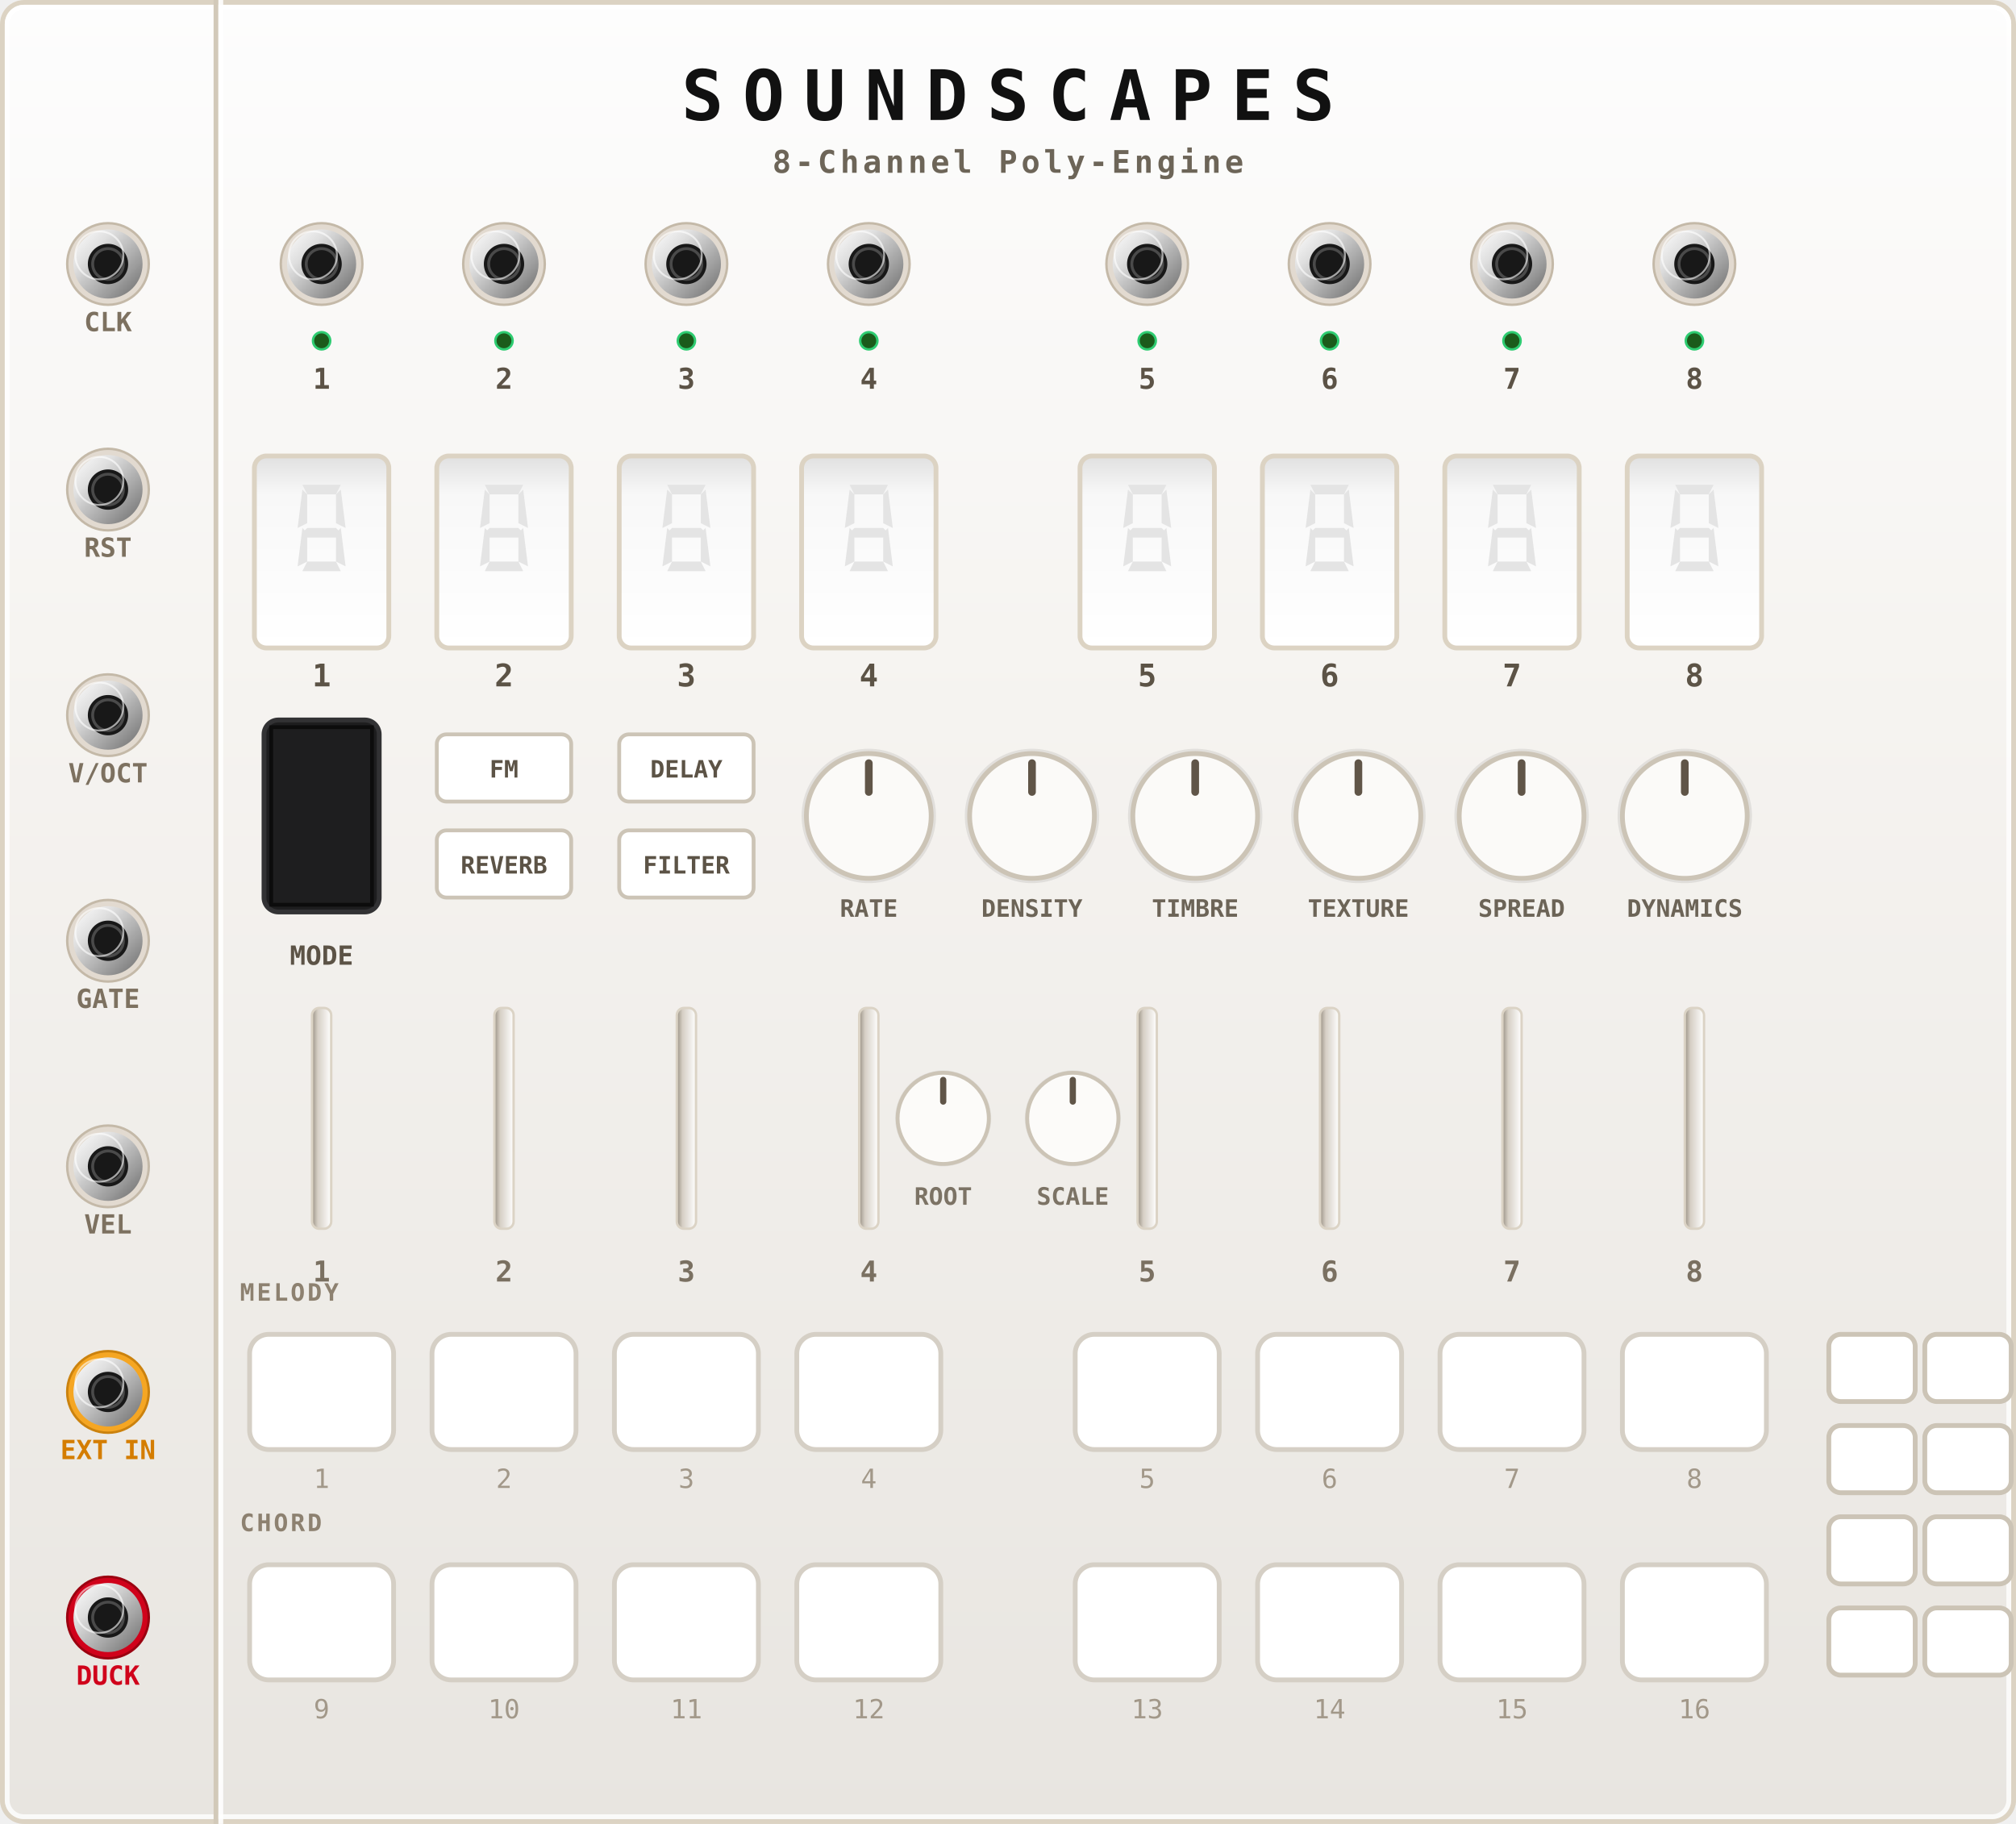
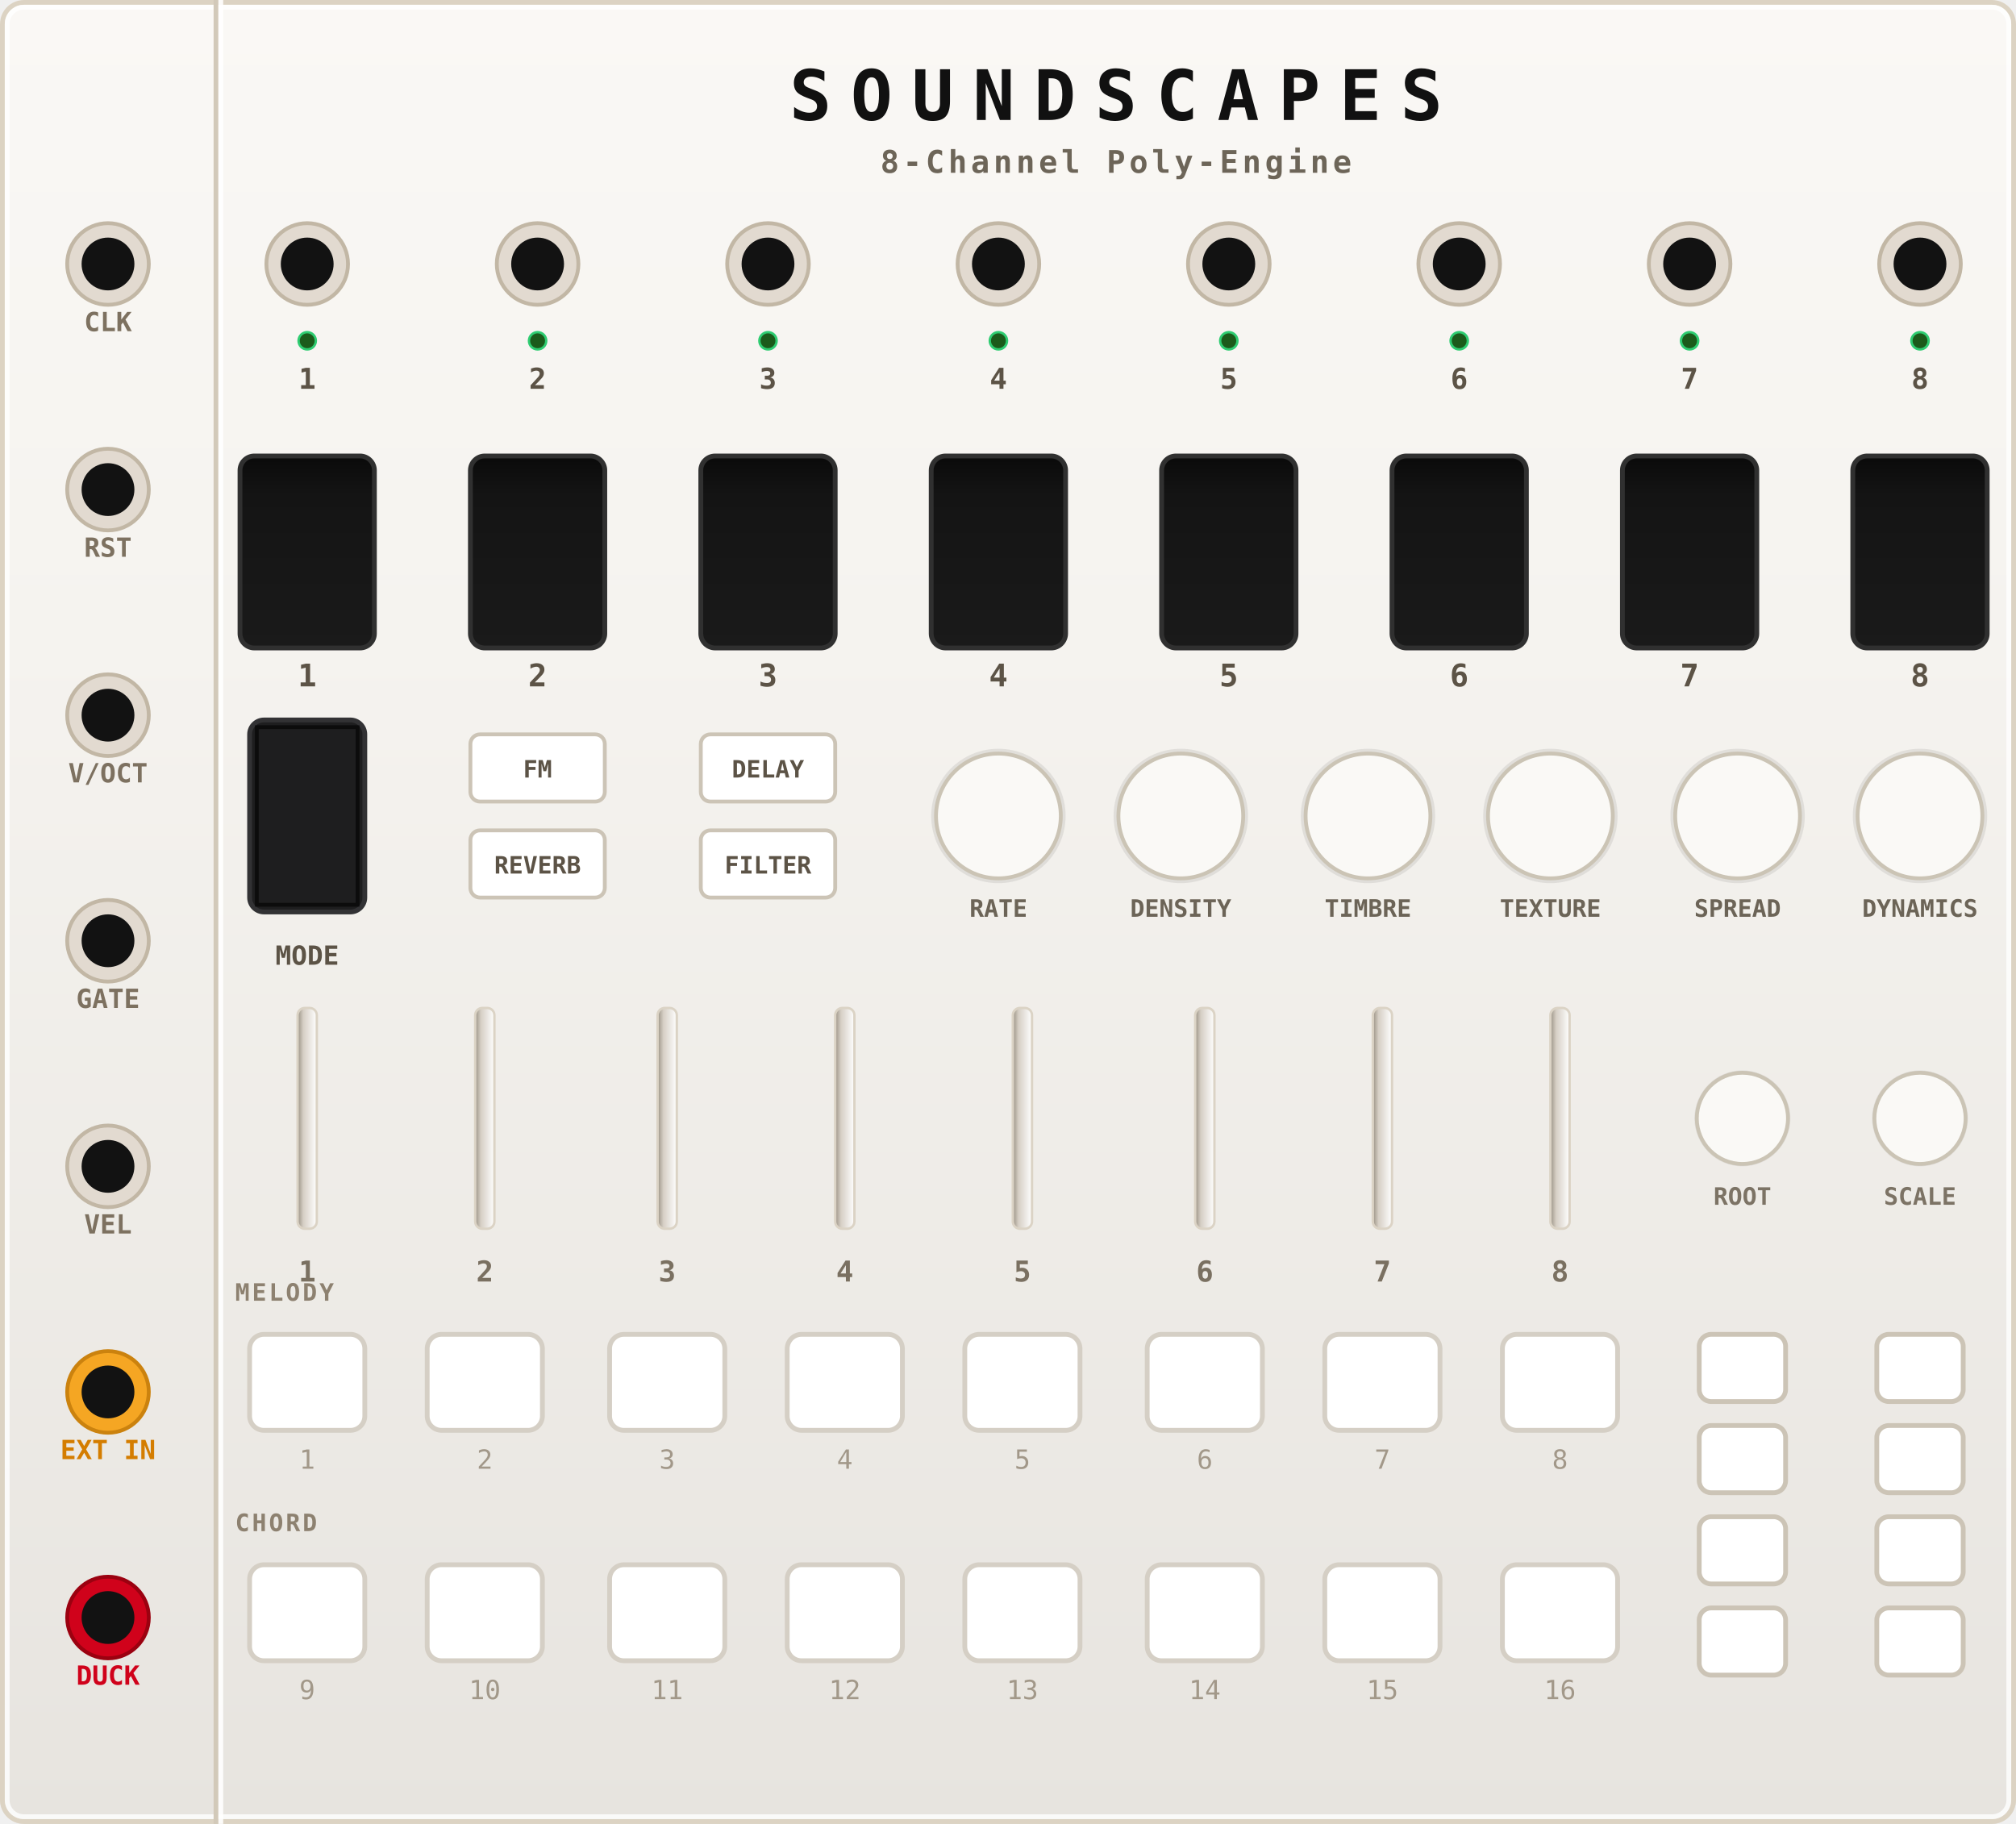
<svg xmlns="http://www.w3.org/2000/svg" viewBox="0 0 420 380" width="420" height="380">
  <defs>
    <linearGradient id="bg-grad" x1="0%" y1="0%" x2="0%" y2="100%">
-       <stop offset="0%" stop-color="#fdfdfd" />
-       <stop offset="35%" stop-color="#f6f4f1" />
-       <stop offset="100%" stop-color="#e8e5e0" />
-     </linearGradient>
-     <linearGradient id="metal-grad" x1="0" y1="0" x2="1" y2="1">
-       <stop offset="0%" stop-color="#ffffff" />
-       <stop offset="30%" stop-color="#dfdfdf" />
-       <stop offset="70%" stop-color="#9e9e9e" />
-       <stop offset="100%" stop-color="#6a6a6a" />
+       <stop offset="0%" stop-color="#faf8f5" />
+       <stop offset="35%" stop-color="#f5f3ef" />
+       <stop offset="100%" stop-color="#e7e4df" />
    </linearGradient>
    <linearGradient id="display-inset" x1="0" y1="0" x2="0" y2="1">
-       <stop offset="0%" stop-color="#e0e0e0" />
-       <stop offset="20%" stop-color="#f8f8f8" />
-       <stop offset="100%" stop-color="#ffffff" />
+       <stop offset="0%" stop-color="#0a0a0a" />
+       <stop offset="20%" stop-color="#141414" />
+       <stop offset="100%" stop-color="#1a1a1a" />
    </linearGradient>
    <linearGradient id="track-shadow" x1="0" y1="0" x2="1" y2="0">
      <stop offset="0%" stop-color="#999184" />
      <stop offset="30%" stop-color="#d6cfc5" />
      <stop offset="100%" stop-color="#ffffff" />
    </linearGradient>
-     <g id="jack-standard">
-       <circle cx="0" cy="0" r="8.5" fill="#e2dad0" stroke="#c4b9a8" stroke-width="0.5" />
-       <circle cx="0" cy="0" r="7.2" fill="url(#metal-grad)" />
-       <circle cx="0" cy="0" r="4.2" fill="#181818" />
-       <circle cx="0" cy="0" r="3.2" fill="none" stroke="#4a4a4a" stroke-width="0.6" />
-       <circle cx="-1.8" cy="-1.8" r="5" fill="none" stroke="#ffffff" stroke-width="0.4" opacity="0.6" />
+     <g id="jack-placeholder">
+       <circle cx="0" cy="0" r="8.5" fill="#e2dad0" stroke="#c2b7a5" stroke-width="0.8" />
+       <circle cx="0" cy="0" r="5.5" fill="#121212" />
    </g>
    <g id="jack-amber">
-       <circle cx="0" cy="0" r="8.5" fill="#f5a623" stroke="#cb820e" stroke-width="0.5" />
-       <circle cx="0" cy="0" r="7.2" fill="url(#metal-grad)" />
-       <circle cx="0" cy="0" r="4.2" fill="#181818" />
-       <circle cx="0" cy="0" r="3.2" fill="none" stroke="#4a4a4a" stroke-width="0.6" />
-       <circle cx="-1.8" cy="-1.8" r="5" fill="none" stroke="#ffffff" stroke-width="0.4" opacity="0.6" />
+       <circle cx="0" cy="0" r="8.5" fill="#f5a623" stroke="#cb820e" stroke-width="0.8" />
+       <circle cx="0" cy="0" r="5.5" fill="#121212" />
    </g>
    <g id="jack-red">
-       <circle cx="0" cy="0" r="8.5" fill="#d0021b" stroke="#9b0110" stroke-width="0.5" />
-       <circle cx="0" cy="0" r="7.2" fill="url(#metal-grad)" />
-       <circle cx="0" cy="0" r="4.2" fill="#181818" />
-       <circle cx="0" cy="0" r="3.2" fill="none" stroke="#4a4a4a" stroke-width="0.6" />
-       <circle cx="-1.8" cy="-1.8" r="5" fill="none" stroke="#ffffff" stroke-width="0.4" opacity="0.6" />
+       <circle cx="0" cy="0" r="8.5" fill="#d0021b" stroke="#9b0110" stroke-width="0.8" />
+       <circle cx="0" cy="0" r="5.5" fill="#121212" />
    </g>
-     <g id="seven-segment-mock">
-       <path d="M -4 -14 L 4 -14 L 3 -12 L -3 -12 Z" fill="#e4e4e4" />
-       <path d="M 4 -13 L 5 -5 L 3 -6 L 3 -12 Z" fill="#e4e4e4" />
-       <path d="M 3 -4 L 3 2 L 5 3 L 4 -5 Z" fill="#e4e4e4" />
-       <path d="M -3 2 L 3 2 L 4 4 L -4 4 Z" fill="#e4e4e4" />
-       <path d="M -5 3 L -3 2 L -3 -4 L -4 -5 Z" fill="#e4e4e4" />
-       <path d="M -4 -13 L -3 -12 L -3 -6 L -5 -5 Z" fill="#e4e4e4" />
-       <path d="M -3 -5 L 3 -5 L 4 -4 L 3 -3 L -3 -3 L -4 -4 Z" fill="#e4e4e4" />
+     <g id="knob-large">
+       <circle cx="0" cy="0" r="14" fill="#000000" opacity="0.08" />
+       <circle cx="0" cy="0" r="13" fill="#faf9f6" stroke="#cbc4b5" stroke-width="0.8" />
+     </g>
+     <g id="knob-small">
+       <circle cx="0" cy="0" r="10" fill="#000000" opacity="0.06" />
+       <circle cx="0" cy="0" r="9.5" fill="#faf9f6" stroke="#cbc4b5" stroke-width="0.8" />
    </g>
  </defs>
  <rect width="420" height="380" fill="url(#bg-grad)" rx="5" ry="5" />
  <rect x="0.5" y="0.5" width="419" height="379" fill="none" stroke="#dcd3c3" stroke-width="1" rx="4.5" ry="4.5" />
  <rect x="1.5" y="1.5" width="417" height="377" fill="none" stroke="#ffffff" stroke-width="1" opacity="0.8" rx="3.5" ry="3.5" />
  <line x1="45" y1="0" x2="45" y2="380" stroke="#d2c9b9" stroke-width="1" />
  <line x1="46" y1="0" x2="46" y2="380" stroke="#ffffff" stroke-width="1" opacity="0.9" />
  <g id="sidebar-inputs">
-     <use href="#jack-standard" x="22.5" y="55" />
+     <use href="#jack-placeholder" x="22.5" y="55" />
    <text x="22.5" y="69" font-family="'Roboto Mono', monospace" font-size="5.5" font-weight="bold" fill="#7d7160" text-anchor="middle">CLK</text>
-     <use href="#jack-standard" x="22.5" y="102" />
+     <use href="#jack-placeholder" x="22.5" y="102" />
    <text x="22.5" y="116" font-family="'Roboto Mono', monospace" font-size="5.5" font-weight="bold" fill="#7d7160" text-anchor="middle">RST</text>
-     <use href="#jack-standard" x="22.5" y="149" />
+     <use href="#jack-placeholder" x="22.5" y="149" />
    <text x="22.5" y="163" font-family="'Roboto Mono', monospace" font-size="5.5" font-weight="bold" fill="#7d7160" text-anchor="middle">V/OCT</text>
-     <use href="#jack-standard" x="22.5" y="196" />
+     <use href="#jack-placeholder" x="22.5" y="196" />
    <text x="22.5" y="210" font-family="'Roboto Mono', monospace" font-size="5.5" font-weight="bold" fill="#7d7160" text-anchor="middle">GATE</text>
-     <use href="#jack-standard" x="22.5" y="243" />
+     <use href="#jack-placeholder" x="22.5" y="243" />
    <text x="22.5" y="257" font-family="'Roboto Mono', monospace" font-size="5.5" font-weight="bold" fill="#7d7160" text-anchor="middle">VEL</text>
    <use href="#jack-amber" x="22.5" y="290" />
    <text x="22.5" y="304" font-family="'Roboto Mono', monospace" font-size="5.5" font-weight="bold" fill="#d47d00" text-anchor="middle">EXT IN</text>
    <use href="#jack-red" x="22.5" y="337" />
    <text x="22.5" y="351" font-family="'Roboto Mono', monospace" font-size="5.5" font-weight="bold" fill="#d0021b" text-anchor="middle">DUCK</text>
  </g>
  <g id="header-text">
-     <text x="210" y="25" font-family="'Roboto Mono', monospace" font-size="14.5" font-weight="bold" fill="#111111" letter-spacing="4" text-anchor="middle">SOUNDSCAPES</text>
-     <text x="210" y="36" font-family="'Roboto Mono', monospace" font-size="6.5" font-weight="bold" fill="#6d6558" letter-spacing="0.8" text-anchor="middle">8-Channel Poly-Engine</text>
+     <text x="232.5" y="25" font-family="'Roboto Mono', monospace" font-size="14.5" font-weight="bold" fill="#111111" letter-spacing="4" text-anchor="middle">SOUNDSCAPES</text>
+     <text x="232.5" y="36" font-family="'Roboto Mono', monospace" font-size="6.5" font-weight="bold" fill="#6d6558" letter-spacing="0.8" text-anchor="middle">8-Channel Poly-Engine</text>
  </g>
-   <g id="row1-balanced-grid">
-     <use href="#jack-standard" x="67" y="55" />
-     <circle cx="67" cy="71" r="1.8" fill="#1b5b1b" stroke="#2ecc71" stroke-width="0.5" />
-     <text x="67" y="81" font-family="'Roboto Mono', monospace" font-size="6" font-weight="bold" fill="#5c5346" text-anchor="middle">1</text>
-     <rect x="53" y="95" width="28" height="40" rx="2.5" ry="2.5" fill="url(#display-inset)" stroke="#dcd3c3" stroke-width="1" />
-     <use href="#seven-segment-mock" x="67" y="115" />
-     <text x="67" y="143" font-family="'Roboto Mono', monospace" font-size="6.5" font-weight="bold" fill="#5c5346" text-anchor="middle">1</text>
-     <use href="#jack-standard" x="105" y="55" />
-     <circle cx="105" cy="71" r="1.8" fill="#1b5b1b" stroke="#2ecc71" stroke-width="0.5" />
-     <text x="105" y="81" font-family="'Roboto Mono', monospace" font-size="6" font-weight="bold" fill="#5c5346" text-anchor="middle">2</text>
-     <rect x="91" y="95" width="28" height="40" rx="2.5" ry="2.5" fill="url(#display-inset)" stroke="#dcd3c3" stroke-width="1" />
-     <use href="#seven-segment-mock" x="105" y="115" />
-     <text x="105" y="143" font-family="'Roboto Mono', monospace" font-size="6.5" font-weight="bold" fill="#5c5346" text-anchor="middle">2</text>
-     <use href="#jack-standard" x="143" y="55" />
-     <circle cx="143" cy="71" r="1.8" fill="#1b5b1b" stroke="#2ecc71" stroke-width="0.5" />
-     <text x="143" y="81" font-family="'Roboto Mono', monospace" font-size="6" font-weight="bold" fill="#5c5346" text-anchor="middle">3</text>
-     <rect x="129" y="95" width="28" height="40" rx="2.5" ry="2.5" fill="url(#display-inset)" stroke="#dcd3c3" stroke-width="1" />
-     <use href="#seven-segment-mock" x="143" y="115" />
-     <text x="143" y="143" font-family="'Roboto Mono', monospace" font-size="6.5" font-weight="bold" fill="#5c5346" text-anchor="middle">3</text>
-     <use href="#jack-standard" x="181" y="55" />
-     <circle cx="181" cy="71" r="1.8" fill="#1b5b1b" stroke="#2ecc71" stroke-width="0.5" />
-     <text x="181" y="81" font-family="'Roboto Mono', monospace" font-size="6" font-weight="bold" fill="#5c5346" text-anchor="middle">4</text>
-     <rect x="167" y="95" width="28" height="40" rx="2.5" ry="2.5" fill="url(#display-inset)" stroke="#dcd3c3" stroke-width="1" />
-     <use href="#seven-segment-mock" x="181" y="115" />
-     <text x="181" y="143" font-family="'Roboto Mono', monospace" font-size="6.5" font-weight="bold" fill="#5c5346" text-anchor="middle">4</text>
-     <use href="#jack-standard" x="239" y="55" />
-     <circle cx="239" cy="71" r="1.8" fill="#1b5b1b" stroke="#2ecc71" stroke-width="0.5" />
-     <text x="239" y="81" font-family="'Roboto Mono', monospace" font-size="6" font-weight="bold" fill="#5c5346" text-anchor="middle">5</text>
-     <rect x="225" y="95" width="28" height="40" rx="2.5" ry="2.5" fill="url(#display-inset)" stroke="#dcd3c3" stroke-width="1" />
-     <use href="#seven-segment-mock" x="239" y="115" />
-     <text x="239" y="143" font-family="'Roboto Mono', monospace" font-size="6.5" font-weight="bold" fill="#5c5346" text-anchor="middle">5</text>
-     <use href="#jack-standard" x="277" y="55" />
-     <circle cx="277" cy="71" r="1.8" fill="#1b5b1b" stroke="#2ecc71" stroke-width="0.5" />
-     <text x="277" y="81" font-family="'Roboto Mono', monospace" font-size="6" font-weight="bold" fill="#5c5346" text-anchor="middle">6</text>
-     <rect x="263" y="95" width="28" height="40" rx="2.5" ry="2.5" fill="url(#display-inset)" stroke="#dcd3c3" stroke-width="1" />
-     <use href="#seven-segment-mock" x="277" y="115" />
-     <text x="277" y="143" font-family="'Roboto Mono', monospace" font-size="6.5" font-weight="bold" fill="#5c5346" text-anchor="middle">6</text>
-     <use href="#jack-standard" x="315" y="55" />
-     <circle cx="315" cy="71" r="1.8" fill="#1b5b1b" stroke="#2ecc71" stroke-width="0.5" />
-     <text x="315" y="81" font-family="'Roboto Mono', monospace" font-size="6" font-weight="bold" fill="#5c5346" text-anchor="middle">7</text>
-     <rect x="301" y="95" width="28" height="40" rx="2.5" ry="2.5" fill="url(#display-inset)" stroke="#dcd3c3" stroke-width="1" />
-     <use href="#seven-segment-mock" x="315" y="115" />
-     <text x="315" y="143" font-family="'Roboto Mono', monospace" font-size="6.5" font-weight="bold" fill="#5c5346" text-anchor="middle">7</text>
-     <use href="#jack-standard" x="353" y="55" />
-     <circle cx="353" cy="71" r="1.8" fill="#1b5b1b" stroke="#2ecc71" stroke-width="0.5" />
-     <text x="353" y="81" font-family="'Roboto Mono', monospace" font-size="6" font-weight="bold" fill="#5c5346" text-anchor="middle">8</text>
-     <rect x="339" y="95" width="28" height="40" rx="2.5" ry="2.5" fill="url(#display-inset)" stroke="#dcd3c3" stroke-width="1" />
-     <use href="#seven-segment-mock" x="353" y="115" />
-     <text x="353" y="143" font-family="'Roboto Mono', monospace" font-size="6.5" font-weight="bold" fill="#5c5346" text-anchor="middle">8</text>
+   <g id="row1-expanded-grid">
+     <use href="#jack-placeholder" x="64" y="55" />
+     <circle cx="64" cy="71" r="1.8" fill="#1b5b1b" stroke="#2ecc71" stroke-width="0.5" />
+     <text x="64" y="81" font-family="'Roboto Mono', monospace" font-size="6" font-weight="bold" fill="#5c5346" text-anchor="middle">1</text>
+     <rect x="50" y="95" width="28" height="40" rx="3" ry="3" fill="url(#display-inset)" stroke="#303030" stroke-width="1" />
+     <text x="64" y="143" font-family="'Roboto Mono', monospace" font-size="6.5" font-weight="bold" fill="#5c5346" text-anchor="middle">1</text>
+     <use href="#jack-placeholder" x="112" y="55" />
+     <circle cx="112" cy="71" r="1.8" fill="#1b5b1b" stroke="#2ecc71" stroke-width="0.5" />
+     <text x="112" y="81" font-family="'Roboto Mono', monospace" font-size="6" font-weight="bold" fill="#5c5346" text-anchor="middle">2</text>
+     <rect x="98" y="95" width="28" height="40" rx="3" ry="3" fill="url(#display-inset)" stroke="#303030" stroke-width="1" />
+     <text x="112" y="143" font-family="'Roboto Mono', monospace" font-size="6.5" font-weight="bold" fill="#5c5346" text-anchor="middle">2</text>
+     <use href="#jack-placeholder" x="160" y="55" />
+     <circle cx="160" cy="71" r="1.8" fill="#1b5b1b" stroke="#2ecc71" stroke-width="0.5" />
+     <text x="160" y="81" font-family="'Roboto Mono', monospace" font-size="6" font-weight="bold" fill="#5c5346" text-anchor="middle">3</text>
+     <rect x="146" y="95" width="28" height="40" rx="3" ry="3" fill="url(#display-inset)" stroke="#303030" stroke-width="1" />
+     <text x="160" y="143" font-family="'Roboto Mono', monospace" font-size="6.5" font-weight="bold" fill="#5c5346" text-anchor="middle">3</text>
+     <use href="#jack-placeholder" x="208" y="55" />
+     <circle cx="208" cy="71" r="1.8" fill="#1b5b1b" stroke="#2ecc71" stroke-width="0.5" />
+     <text x="208" y="81" font-family="'Roboto Mono', monospace" font-size="6" font-weight="bold" fill="#5c5346" text-anchor="middle">4</text>
+     <rect x="194" y="95" width="28" height="40" rx="3" ry="3" fill="url(#display-inset)" stroke="#303030" stroke-width="1" />
+     <text x="208" y="143" font-family="'Roboto Mono', monospace" font-size="6.5" font-weight="bold" fill="#5c5346" text-anchor="middle">4</text>
+     <use href="#jack-placeholder" x="256" y="55" />
+     <circle cx="256" cy="71" r="1.8" fill="#1b5b1b" stroke="#2ecc71" stroke-width="0.5" />
+     <text x="256" y="81" font-family="'Roboto Mono', monospace" font-size="6" font-weight="bold" fill="#5c5346" text-anchor="middle">5</text>
+     <rect x="242" y="95" width="28" height="40" rx="3" ry="3" fill="url(#display-inset)" stroke="#303030" stroke-width="1" />
+     <text x="256" y="143" font-family="'Roboto Mono', monospace" font-size="6.5" font-weight="bold" fill="#5c5346" text-anchor="middle">5</text>
+     <use href="#jack-placeholder" x="304" y="55" />
+     <circle cx="304" cy="71" r="1.8" fill="#1b5b1b" stroke="#2ecc71" stroke-width="0.5" />
+     <text x="304" y="81" font-family="'Roboto Mono', monospace" font-size="6" font-weight="bold" fill="#5c5346" text-anchor="middle">6</text>
+     <rect x="290" y="95" width="28" height="40" rx="3" ry="3" fill="url(#display-inset)" stroke="#303030" stroke-width="1" />
+     <text x="304" y="143" font-family="'Roboto Mono', monospace" font-size="6.5" font-weight="bold" fill="#5c5346" text-anchor="middle">6</text>
+     <use href="#jack-placeholder" x="352" y="55" />
+     <circle cx="352" cy="71" r="1.8" fill="#1b5b1b" stroke="#2ecc71" stroke-width="0.5" />
+     <text x="352" y="81" font-family="'Roboto Mono', monospace" font-size="6" font-weight="bold" fill="#5c5346" text-anchor="middle">7</text>
+     <rect x="338" y="95" width="28" height="40" rx="3" ry="3" fill="url(#display-inset)" stroke="#303030" stroke-width="1" />
+     <text x="352" y="143" font-family="'Roboto Mono', monospace" font-size="6.5" font-weight="bold" fill="#5c5346" text-anchor="middle">7</text>
+     <use href="#jack-placeholder" x="400" y="55" />
+     <circle cx="400" cy="71" r="1.8" fill="#1b5b1b" stroke="#2ecc71" stroke-width="0.5" />
+     <text x="400" y="81" font-family="'Roboto Mono', monospace" font-size="6" font-weight="bold" fill="#5c5346" text-anchor="middle">8</text>
+     <rect x="386" y="95" width="28" height="40" rx="3" ry="3" fill="url(#display-inset)" stroke="#303030" stroke-width="1" />
+     <text x="400" y="143" font-family="'Roboto Mono', monospace" font-size="6.5" font-weight="bold" fill="#5c5346" text-anchor="middle">8</text>
  </g>
  <g id="synth-deck">
-     <rect x="55" y="150" width="24" height="40" rx="3" ry="3" fill="#1e1e1f" stroke="#323234" stroke-width="1" />
-     <rect x="56.5" y="151.5" width="21" height="37" fill="none" stroke="#000000" stroke-width="0.8" opacity="0.6" />
-     <text x="67" y="201" font-family="'Roboto Mono', monospace" font-size="5.5" font-weight="bold" fill="#5c5346" text-anchor="middle">MODE</text>
-     <rect x="91" y="153" width="28" height="14" rx="2" ry="2" fill="#ffffff" stroke="#ccc4b6" stroke-width="0.8" />
-     <text x="105" y="162" font-family="'Roboto Mono', monospace" font-size="5" font-weight="bold" fill="#5c5346" text-anchor="middle">FM</text>
-     <rect x="129" y="153" width="28" height="14" rx="2" ry="2" fill="#ffffff" stroke="#ccc4b6" stroke-width="0.8" />
-     <text x="143" y="162" font-family="'Roboto Mono', monospace" font-size="5" font-weight="bold" fill="#5c5346" text-anchor="middle">DELAY</text>
-     <rect x="91" y="173" width="28" height="14" rx="2" ry="2" fill="#ffffff" stroke="#ccc4b6" stroke-width="0.8" />
-     <text x="105" y="182" font-family="'Roboto Mono', monospace" font-size="5" font-weight="bold" fill="#5c5346" text-anchor="middle">REVERB</text>
-     <rect x="129" y="173" width="28" height="14" rx="2" ry="2" fill="#ffffff" stroke="#ccc4b6" stroke-width="0.8" />
-     <text x="143" y="182" font-family="'Roboto Mono', monospace" font-size="5" font-weight="bold" fill="#5c5346" text-anchor="middle">FILTER</text>
-     <circle cx="181" cy="170" r="14" fill="#000000" opacity="0.08" />
-     <circle cx="181" cy="170" r="13" fill="#fbfaf8" stroke="#ccc4b6" stroke-width="1" />
-     <line x1="181" y1="165" x2="181" y2="159" stroke="#605548" stroke-width="1.6" stroke-linecap="round" />
-     <text x="181" y="191" font-family="'Roboto Mono', monospace" font-size="5" font-weight="bold" fill="#6c6457" text-anchor="middle">RATE</text>
-     <circle cx="215" cy="170" r="14" fill="#000000" opacity="0.08" />
-     <circle cx="215" cy="170" r="13" fill="#fbfaf8" stroke="#ccc4b6" stroke-width="1" />
-     <line x1="215" y1="165" x2="215" y2="159" stroke="#605548" stroke-width="1.6" stroke-linecap="round" />
-     <text x="215" y="191" font-family="'Roboto Mono', monospace" font-size="5" font-weight="bold" fill="#6c6457" text-anchor="middle">DENSITY</text>
-     <circle cx="249" cy="170" r="14" fill="#000000" opacity="0.08" />
-     <circle cx="249" cy="170" r="13" fill="#fbfaf8" stroke="#ccc4b6" stroke-width="1" />
-     <line x1="249" y1="165" x2="249" y2="159" stroke="#605548" stroke-width="1.6" stroke-linecap="round" />
-     <text x="249" y="191" font-family="'Roboto Mono', monospace" font-size="5" font-weight="bold" fill="#6c6457" text-anchor="middle">TIMBRE</text>
-     <circle cx="283" cy="170" r="14" fill="#000000" opacity="0.08" />
-     <circle cx="283" cy="170" r="13" fill="#fbfaf8" stroke="#ccc4b6" stroke-width="1" />
-     <line x1="283" y1="165" x2="283" y2="159" stroke="#605548" stroke-width="1.6" stroke-linecap="round" />
-     <text x="283" y="191" font-family="'Roboto Mono', monospace" font-size="5" font-weight="bold" fill="#6c6457" text-anchor="middle">TEXTURE</text>
-     <circle cx="317" cy="170" r="14" fill="#000000" opacity="0.08" />
-     <circle cx="317" cy="170" r="13" fill="#fbfaf8" stroke="#ccc4b6" stroke-width="1" />
-     <line x1="317" y1="165" x2="317" y2="159" stroke="#605548" stroke-width="1.6" stroke-linecap="round" />
-     <text x="317" y="191" font-family="'Roboto Mono', monospace" font-size="5" font-weight="bold" fill="#6c6457" text-anchor="middle">SPREAD</text>
-     <circle cx="351" cy="170" r="14" fill="#000000" opacity="0.08" />
-     <circle cx="351" cy="170" r="13" fill="#fbfaf8" stroke="#ccc4b6" stroke-width="1" />
-     <line x1="351" y1="165" x2="351" y2="159" stroke="#605548" stroke-width="1.6" stroke-linecap="round" />
-     <text x="351" y="191" font-family="'Roboto Mono', monospace" font-size="5" font-weight="bold" fill="#6c6457" text-anchor="middle">DYNAMICS</text>
+     <rect x="52" y="150" width="24" height="40" rx="3" ry="3" fill="#1e1e1f" stroke="#323234" stroke-width="1" />
+     <rect x="53.5" y="151.5" width="21" height="37" fill="none" stroke="#000000" stroke-width="0.8" opacity="0.6" />
+     <text x="64" y="201" font-family="'Roboto Mono', monospace" font-size="5.5" font-weight="bold" fill="#5c5346" text-anchor="middle">MODE</text>
+     <rect x="98" y="153" width="28" height="14" rx="2" ry="2" fill="#ffffff" stroke="#ccc4b6" stroke-width="0.8" />
+     <text x="112" y="162" font-family="'Roboto Mono', monospace" font-size="5" font-weight="bold" fill="#5c5346" text-anchor="middle">FM</text>
+     <rect x="146" y="153" width="28" height="14" rx="2" ry="2" fill="#ffffff" stroke="#ccc4b6" stroke-width="0.8" />
+     <text x="160" y="162" font-family="'Roboto Mono', monospace" font-size="5" font-weight="bold" fill="#5c5346" text-anchor="middle">DELAY</text>
+     <rect x="98" y="173" width="28" height="14" rx="2" ry="2" fill="#ffffff" stroke="#ccc4b6" stroke-width="0.8" />
+     <text x="112" y="182" font-family="'Roboto Mono', monospace" font-size="5" font-weight="bold" fill="#5c5346" text-anchor="middle">REVERB</text>
+     <rect x="146" y="173" width="28" height="14" rx="2" ry="2" fill="#ffffff" stroke="#ccc4b6" stroke-width="0.8" />
+     <text x="160" y="182" font-family="'Roboto Mono', monospace" font-size="5" font-weight="bold" fill="#5c5346" text-anchor="middle">FILTER</text>
+     <use href="#knob-large" x="208" y="170" />
+     <text x="208" y="191" font-family="'Roboto Mono', monospace" font-size="5" font-weight="bold" fill="#6c6457" text-anchor="middle">RATE</text>
+     <use href="#knob-large" x="246" y="170" />
+     <text x="246" y="191" font-family="'Roboto Mono', monospace" font-size="5" font-weight="bold" fill="#6c6457" text-anchor="middle">DENSITY</text>
+     <use href="#knob-large" x="285" y="170" />
+     <text x="285" y="191" font-family="'Roboto Mono', monospace" font-size="5" font-weight="bold" fill="#6c6457" text-anchor="middle">TIMBRE</text>
+     <use href="#knob-large" x="323" y="170" />
+     <text x="323" y="191" font-family="'Roboto Mono', monospace" font-size="5" font-weight="bold" fill="#6c6457" text-anchor="middle">TEXTURE</text>
+     <use href="#knob-large" x="362" y="170" />
+     <text x="362" y="191" font-family="'Roboto Mono', monospace" font-size="5" font-weight="bold" fill="#6c6457" text-anchor="middle">SPREAD</text>
+     <use href="#knob-large" x="400" y="170" />
+     <text x="400" y="191" font-family="'Roboto Mono', monospace" font-size="5" font-weight="bold" fill="#6c6457" text-anchor="middle">DYNAMICS</text>
  </g>
  <g id="fader-row">
-     <rect x="65" y="210" width="4" height="46" rx="1.5" ry="1.5" fill="url(#track-shadow)" stroke="#dbd3c5" stroke-width="0.5" />
-     <text x="67" y="267" font-family="'Roboto Mono', monospace" font-size="6" font-weight="bold" fill="#7a7061" text-anchor="middle">1</text>
-     <rect x="103" y="210" width="4" height="46" rx="1.5" ry="1.5" fill="url(#track-shadow)" stroke="#dbd3c5" stroke-width="0.5" />
-     <text x="105" y="267" font-family="'Roboto Mono', monospace" font-size="6" font-weight="bold" fill="#7a7061" text-anchor="middle">2</text>
-     <rect x="141" y="210" width="4" height="46" rx="1.5" ry="1.5" fill="url(#track-shadow)" stroke="#dbd3c5" stroke-width="0.5" />
-     <text x="143" y="267" font-family="'Roboto Mono', monospace" font-size="6" font-weight="bold" fill="#7a7061" text-anchor="middle">3</text>
-     <rect x="179" y="210" width="4" height="46" rx="1.5" ry="1.5" fill="url(#track-shadow)" stroke="#dbd3c5" stroke-width="0.5" />
-     <text x="181" y="267" font-family="'Roboto Mono', monospace" font-size="6" font-weight="bold" fill="#7a7061" text-anchor="middle">4</text>
-     <circle cx="196.5" cy="233" r="10" fill="#000000" opacity="0.06" />
-     <circle cx="196.5" cy="233" r="9.5" fill="#fcfbf9" stroke="#ccc4b6" stroke-width="0.8" />
-     <line x1="196.5" y1="229.5" x2="196.5" y2="225" stroke="#605548" stroke-width="1.3" stroke-linecap="round" />
-     <text x="196.5" y="251" font-family="'Roboto Mono', monospace" font-size="5" font-weight="bold" fill="#7c7365" text-anchor="middle">ROOT</text>
-     <circle cx="223.5" cy="233" r="10" fill="#000000" opacity="0.06" />
-     <circle cx="223.5" cy="233" r="9.5" fill="#fcfbf9" stroke="#ccc4b6" stroke-width="0.8" />
-     <line x1="223.5" y1="229.5" x2="223.5" y2="225" stroke="#605548" stroke-width="1.3" stroke-linecap="round" />
-     <text x="223.5" y="251" font-family="'Roboto Mono', monospace" font-size="5" font-weight="bold" fill="#7c7365" text-anchor="middle">SCALE</text>
-     <rect x="237" y="210" width="4" height="46" rx="1.5" ry="1.5" fill="url(#track-shadow)" stroke="#dbd3c5" stroke-width="0.5" />
-     <text x="239" y="267" font-family="'Roboto Mono', monospace" font-size="6" font-weight="bold" fill="#7a7061" text-anchor="middle">5</text>
-     <rect x="275" y="210" width="4" height="46" rx="1.5" ry="1.5" fill="url(#track-shadow)" stroke="#dbd3c5" stroke-width="0.5" />
-     <text x="277" y="267" font-family="'Roboto Mono', monospace" font-size="6" font-weight="bold" fill="#7a7061" text-anchor="middle">6</text>
-     <rect x="313" y="210" width="4" height="46" rx="1.5" ry="1.5" fill="url(#track-shadow)" stroke="#dbd3c5" stroke-width="0.5" />
-     <text x="315" y="267" font-family="'Roboto Mono', monospace" font-size="6" font-weight="bold" fill="#7a7061" text-anchor="middle">7</text>
-     <rect x="351" y="210" width="4" height="46" rx="1.5" ry="1.5" fill="url(#track-shadow)" stroke="#dbd3c5" stroke-width="0.5" />
-     <text x="353" y="267" font-family="'Roboto Mono', monospace" font-size="6" font-weight="bold" fill="#7a7061" text-anchor="middle">8</text>
+     <rect x="62" y="210" width="4" height="46" rx="1.5" ry="1.5" fill="url(#track-shadow)" stroke="#dbd3c5" stroke-width="0.5" />
+     <text x="64" y="267" font-family="'Roboto Mono', monospace" font-size="6" font-weight="bold" fill="#7a7061" text-anchor="middle">1</text>
+     <rect x="99" y="210" width="4" height="46" rx="1.5" ry="1.5" fill="url(#track-shadow)" stroke="#dbd3c5" stroke-width="0.5" />
+     <text x="101" y="267" font-family="'Roboto Mono', monospace" font-size="6" font-weight="bold" fill="#7a7061" text-anchor="middle">2</text>
+     <rect x="137" y="210" width="4" height="46" rx="1.5" ry="1.5" fill="url(#track-shadow)" stroke="#dbd3c5" stroke-width="0.5" />
+     <text x="139" y="267" font-family="'Roboto Mono', monospace" font-size="6" font-weight="bold" fill="#7a7061" text-anchor="middle">3</text>
+     <rect x="174" y="210" width="4" height="46" rx="1.5" ry="1.5" fill="url(#track-shadow)" stroke="#dbd3c5" stroke-width="0.5" />
+     <text x="176" y="267" font-family="'Roboto Mono', monospace" font-size="6" font-weight="bold" fill="#7a7061" text-anchor="middle">4</text>
+     <rect x="211" y="210" width="4" height="46" rx="1.5" ry="1.5" fill="url(#track-shadow)" stroke="#dbd3c5" stroke-width="0.5" />
+     <text x="213" y="267" font-family="'Roboto Mono', monospace" font-size="6" font-weight="bold" fill="#7a7061" text-anchor="middle">5</text>
+     <rect x="249" y="210" width="4" height="46" rx="1.5" ry="1.5" fill="url(#track-shadow)" stroke="#dbd3c5" stroke-width="0.5" />
+     <text x="251" y="267" font-family="'Roboto Mono', monospace" font-size="6" font-weight="bold" fill="#7a7061" text-anchor="middle">6</text>
+     <rect x="286" y="210" width="4" height="46" rx="1.5" ry="1.5" fill="url(#track-shadow)" stroke="#dbd3c5" stroke-width="0.5" />
+     <text x="288" y="267" font-family="'Roboto Mono', monospace" font-size="6" font-weight="bold" fill="#7a7061" text-anchor="middle">7</text>
+     <rect x="323" y="210" width="4" height="46" rx="1.5" ry="1.5" fill="url(#track-shadow)" stroke="#dbd3c5" stroke-width="0.5" />
+     <text x="325" y="267" font-family="'Roboto Mono', monospace" font-size="6" font-weight="bold" fill="#7a7061" text-anchor="middle">8</text>
+     <use href="#knob-small" x="363" y="233" />
+     <text x="363" y="251" font-family="'Roboto Mono', monospace" font-size="5" font-weight="bold" fill="#7c7365" text-anchor="middle">ROOT</text>
+     <use href="#knob-small" x="400" y="233" />
+     <text x="400" y="251" font-family="'Roboto Mono', monospace" font-size="5" font-weight="bold" fill="#7c7365" text-anchor="middle">SCALE</text>
  </g>
  <g id="step-pads">
-     <text x="50" y="271" font-family="'Roboto Mono', monospace" font-size="5" font-weight="bold" fill="#8d8170" letter-spacing="0.5" text-anchor="start">MELODY</text>
-     <text x="50" y="319" font-family="'Roboto Mono', monospace" font-size="5" font-weight="bold" fill="#8d8170" letter-spacing="0.5" text-anchor="start">CHORD</text>
-     <rect x="52" y="278" width="30" height="24" rx="4" ry="4" fill="#ffffff" stroke="#d5cfc5" stroke-width="1" />
-     <text x="67" y="310" font-family="'Roboto Mono', monospace" font-size="5.5" fill="#a29889" text-anchor="middle">1</text>
-     <rect x="90" y="278" width="30" height="24" rx="4" ry="4" fill="#ffffff" stroke="#d5cfc5" stroke-width="1" />
-     <text x="105" y="310" font-family="'Roboto Mono', monospace" font-size="5.5" fill="#a29889" text-anchor="middle">2</text>
-     <rect x="128" y="278" width="30" height="24" rx="4" ry="4" fill="#ffffff" stroke="#d5cfc5" stroke-width="1" />
-     <text x="143" y="310" font-family="'Roboto Mono', monospace" font-size="5.5" fill="#a29889" text-anchor="middle">3</text>
-     <rect x="166" y="278" width="30" height="24" rx="4" ry="4" fill="#ffffff" stroke="#d5cfc5" stroke-width="1" />
-     <text x="181" y="310" font-family="'Roboto Mono', monospace" font-size="5.5" fill="#a29889" text-anchor="middle">4</text>
-     <rect x="224" y="278" width="30" height="24" rx="4" ry="4" fill="#ffffff" stroke="#d5cfc5" stroke-width="1" />
-     <text x="239" y="310" font-family="'Roboto Mono', monospace" font-size="5.5" fill="#a29889" text-anchor="middle">5</text>
-     <rect x="262" y="278" width="30" height="24" rx="4" ry="4" fill="#ffffff" stroke="#d5cfc5" stroke-width="1" />
-     <text x="277" y="310" font-family="'Roboto Mono', monospace" font-size="5.5" fill="#a29889" text-anchor="middle">6</text>
-     <rect x="300" y="278" width="30" height="24" rx="4" ry="4" fill="#ffffff" stroke="#d5cfc5" stroke-width="1" />
-     <text x="315" y="310" font-family="'Roboto Mono', monospace" font-size="5.5" fill="#a29889" text-anchor="middle">7</text>
-     <rect x="338" y="278" width="30" height="24" rx="4" ry="4" fill="#ffffff" stroke="#d5cfc5" stroke-width="1" />
-     <text x="353" y="310" font-family="'Roboto Mono', monospace" font-size="5.5" fill="#a29889" text-anchor="middle">8</text>
-     <rect x="52" y="326" width="30" height="24" rx="4" ry="4" fill="#ffffff" stroke="#d5cfc5" stroke-width="1" />
-     <text x="67" y="358" font-family="'Roboto Mono', monospace" font-size="5.5" fill="#a29889" text-anchor="middle">9</text>
-     <rect x="90" y="326" width="30" height="24" rx="4" ry="4" fill="#ffffff" stroke="#d5cfc5" stroke-width="1" />
-     <text x="105" y="358" font-family="'Roboto Mono', monospace" font-size="5.5" fill="#a29889" text-anchor="middle">10</text>
-     <rect x="128" y="326" width="30" height="24" rx="4" ry="4" fill="#ffffff" stroke="#d5cfc5" stroke-width="1" />
-     <text x="143" y="358" font-family="'Roboto Mono', monospace" font-size="5.5" fill="#a29889" text-anchor="middle">11</text>
-     <rect x="166" y="326" width="30" height="24" rx="4" ry="4" fill="#ffffff" stroke="#d5cfc5" stroke-width="1" />
-     <text x="181" y="358" font-family="'Roboto Mono', monospace" font-size="5.5" fill="#a29889" text-anchor="middle">12</text>
-     <rect x="224" y="326" width="30" height="24" rx="4" ry="4" fill="#ffffff" stroke="#d5cfc5" stroke-width="1" />
-     <text x="239" y="358" font-family="'Roboto Mono', monospace" font-size="5.5" fill="#a29889" text-anchor="middle">13</text>
-     <rect x="262" y="326" width="30" height="24" rx="4" ry="4" fill="#ffffff" stroke="#d5cfc5" stroke-width="1" />
-     <text x="277" y="358" font-family="'Roboto Mono', monospace" font-size="5.5" fill="#a29889" text-anchor="middle">14</text>
-     <rect x="300" y="326" width="30" height="24" rx="4" ry="4" fill="#ffffff" stroke="#d5cfc5" stroke-width="1" />
-     <text x="315" y="358" font-family="'Roboto Mono', monospace" font-size="5.5" fill="#a29889" text-anchor="middle">15</text>
-     <rect x="338" y="326" width="30" height="24" rx="4" ry="4" fill="#ffffff" stroke="#d5cfc5" stroke-width="1" />
-     <text x="353" y="358" font-family="'Roboto Mono', monospace" font-size="5.5" fill="#a29889" text-anchor="middle">16</text>
+     <text x="49" y="271" font-family="'Roboto Mono', monospace" font-size="5" font-weight="bold" fill="#8d8170" letter-spacing="0.5" text-anchor="start">MELODY</text>
+     <text x="49" y="319" font-family="'Roboto Mono', monospace" font-size="5" font-weight="bold" fill="#8d8170" letter-spacing="0.5" text-anchor="start">CHORD</text>
+     <rect x="52" y="278" width="24" height="20" rx="3" ry="3" fill="#ffffff" stroke="#d5cfc5" stroke-width="1" />
+     <text x="64" y="306" font-family="'Roboto Mono', monospace" font-size="5.5" fill="#a29889" text-anchor="middle">1</text>
+     <rect x="89" y="278" width="24" height="20" rx="3" ry="3" fill="#ffffff" stroke="#d5cfc5" stroke-width="1" />
+     <text x="101" y="306" font-family="'Roboto Mono', monospace" font-size="5.5" fill="#a29889" text-anchor="middle">2</text>
+     <rect x="127" y="278" width="24" height="20" rx="3" ry="3" fill="#ffffff" stroke="#d5cfc5" stroke-width="1" />
+     <text x="139" y="306" font-family="'Roboto Mono', monospace" font-size="5.5" fill="#a29889" text-anchor="middle">3</text>
+     <rect x="164" y="278" width="24" height="20" rx="3" ry="3" fill="#ffffff" stroke="#d5cfc5" stroke-width="1" />
+     <text x="176" y="306" font-family="'Roboto Mono', monospace" font-size="5.5" fill="#a29889" text-anchor="middle">4</text>
+     <rect x="201" y="278" width="24" height="20" rx="3" ry="3" fill="#ffffff" stroke="#d5cfc5" stroke-width="1" />
+     <text x="213" y="306" font-family="'Roboto Mono', monospace" font-size="5.5" fill="#a29889" text-anchor="middle">5</text>
+     <rect x="239" y="278" width="24" height="20" rx="3" ry="3" fill="#ffffff" stroke="#d5cfc5" stroke-width="1" />
+     <text x="251" y="306" font-family="'Roboto Mono', monospace" font-size="5.5" fill="#a29889" text-anchor="middle">6</text>
+     <rect x="276" y="278" width="24" height="20" rx="3" ry="3" fill="#ffffff" stroke="#d5cfc5" stroke-width="1" />
+     <text x="288" y="306" font-family="'Roboto Mono', monospace" font-size="5.5" fill="#a29889" text-anchor="middle">7</text>
+     <rect x="313" y="278" width="24" height="20" rx="3" ry="3" fill="#ffffff" stroke="#d5cfc5" stroke-width="1" />
+     <text x="325" y="306" font-family="'Roboto Mono', monospace" font-size="5.5" fill="#a29889" text-anchor="middle">8</text>
+     <rect x="52" y="326" width="24" height="20" rx="3" ry="3" fill="#ffffff" stroke="#d5cfc5" stroke-width="1" />
+     <text x="64" y="354" font-family="'Roboto Mono', monospace" font-size="5.5" fill="#a29889" text-anchor="middle">9</text>
+     <rect x="89" y="326" width="24" height="20" rx="3" ry="3" fill="#ffffff" stroke="#d5cfc5" stroke-width="1" />
+     <text x="101" y="354" font-family="'Roboto Mono', monospace" font-size="5.5" fill="#a29889" text-anchor="middle">10</text>
+     <rect x="127" y="326" width="24" height="20" rx="3" ry="3" fill="#ffffff" stroke="#d5cfc5" stroke-width="1" />
+     <text x="139" y="354" font-family="'Roboto Mono', monospace" font-size="5.5" fill="#a29889" text-anchor="middle">11</text>
+     <rect x="164" y="326" width="24" height="20" rx="3" ry="3" fill="#ffffff" stroke="#d5cfc5" stroke-width="1" />
+     <text x="176" y="354" font-family="'Roboto Mono', monospace" font-size="5.5" fill="#a29889" text-anchor="middle">12</text>
+     <rect x="201" y="326" width="24" height="20" rx="3" ry="3" fill="#ffffff" stroke="#d5cfc5" stroke-width="1" />
+     <text x="213" y="354" font-family="'Roboto Mono', monospace" font-size="5.5" fill="#a29889" text-anchor="middle">13</text>
+     <rect x="239" y="326" width="24" height="20" rx="3" ry="3" fill="#ffffff" stroke="#d5cfc5" stroke-width="1" />
+     <text x="251" y="354" font-family="'Roboto Mono', monospace" font-size="5.5" fill="#a29889" text-anchor="middle">14</text>
+     <rect x="276" y="326" width="24" height="20" rx="3" ry="3" fill="#ffffff" stroke="#d5cfc5" stroke-width="1" />
+     <text x="288" y="354" font-family="'Roboto Mono', monospace" font-size="5.5" fill="#a29889" text-anchor="middle">15</text>
+     <rect x="313" y="326" width="24" height="20" rx="3" ry="3" fill="#ffffff" stroke="#d5cfc5" stroke-width="1" />
+     <text x="325" y="354" font-family="'Roboto Mono', monospace" font-size="5.5" fill="#a29889" text-anchor="middle">16</text>
  </g>
  <g id="performance-block">
-     <rect x="381" y="278" width="18" height="14" rx="2.5" ry="2.5" fill="#ffffff" stroke="#ccc4b6" stroke-width="1" />
-     <rect x="401" y="278" width="18" height="14" rx="2.5" ry="2.5" fill="#ffffff" stroke="#ccc4b6" stroke-width="1" />
-     <rect x="381" y="297" width="18" height="14" rx="2.5" ry="2.5" fill="#ffffff" stroke="#ccc4b6" stroke-width="1" />
-     <rect x="401" y="297" width="18" height="14" rx="2.5" ry="2.5" fill="#ffffff" stroke="#ccc4b6" stroke-width="1" />
-     <rect x="381" y="316" width="18" height="14" rx="2.5" ry="2.5" fill="#ffffff" stroke="#ccc4b6" stroke-width="1" />
-     <rect x="401" y="316" width="18" height="14" rx="2.5" ry="2.5" fill="#ffffff" stroke="#ccc4b6" stroke-width="1" />
-     <rect x="381" y="335" width="18" height="14" rx="2.5" ry="2.5" fill="#ffffff" stroke="#ccc4b6" stroke-width="1" />
-     <rect x="401" y="335" width="18" height="14" rx="2.5" ry="2.5" fill="#ffffff" stroke="#ccc4b6" stroke-width="1" />
+     <rect x="354" y="278" width="18" height="14" rx="2.5" ry="2.5" fill="#ffffff" stroke="#ccc4b6" stroke-width="1" />
+     <rect x="391" y="278" width="18" height="14" rx="2.5" ry="2.5" fill="#ffffff" stroke="#ccc4b6" stroke-width="1" />
+     <rect x="354" y="297" width="18" height="14" rx="2.5" ry="2.5" fill="#ffffff" stroke="#ccc4b6" stroke-width="1" />
+     <rect x="391" y="297" width="18" height="14" rx="2.5" ry="2.5" fill="#ffffff" stroke="#ccc4b6" stroke-width="1" />
+     <rect x="354" y="316" width="18" height="14" rx="2.5" ry="2.5" fill="#ffffff" stroke="#ccc4b6" stroke-width="1" />
+     <rect x="391" y="316" width="18" height="14" rx="2.5" ry="2.5" fill="#ffffff" stroke="#ccc4b6" stroke-width="1" />
+     <rect x="354" y="335" width="18" height="14" rx="2.5" ry="2.5" fill="#ffffff" stroke="#ccc4b6" stroke-width="1" />
+     <rect x="391" y="335" width="18" height="14" rx="2.5" ry="2.5" fill="#ffffff" stroke="#ccc4b6" stroke-width="1" />
  </g>
</svg>
